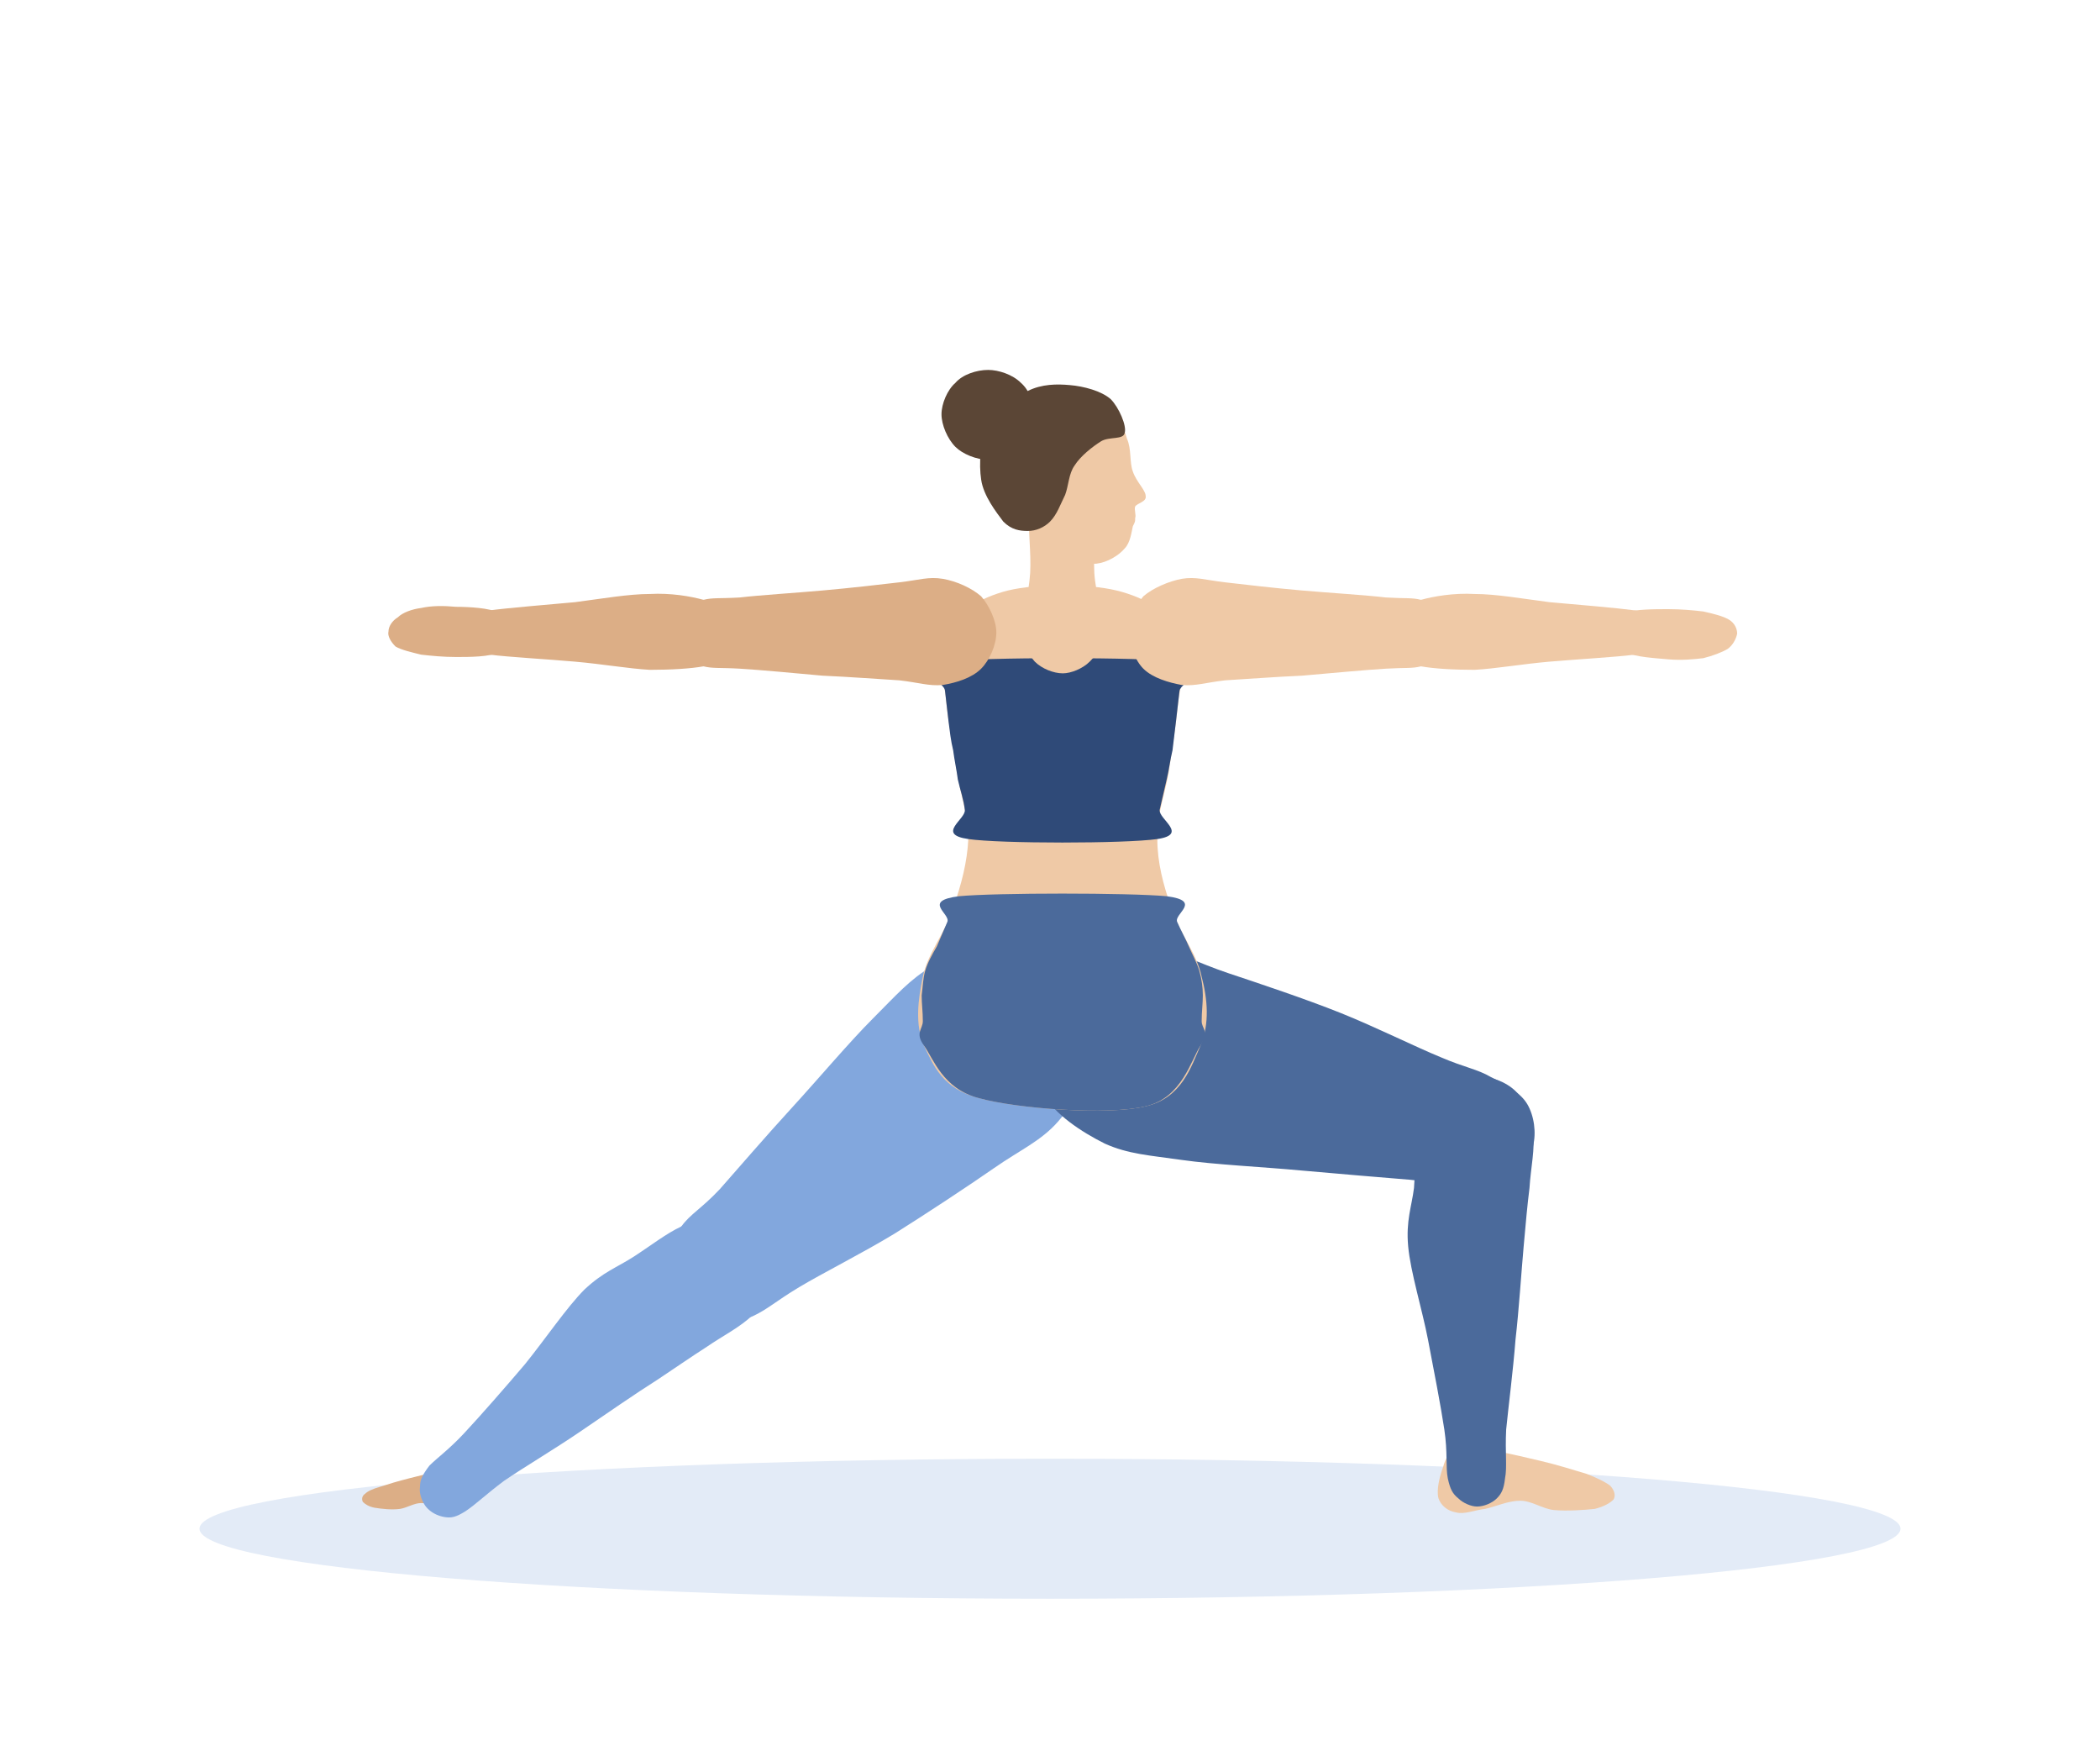
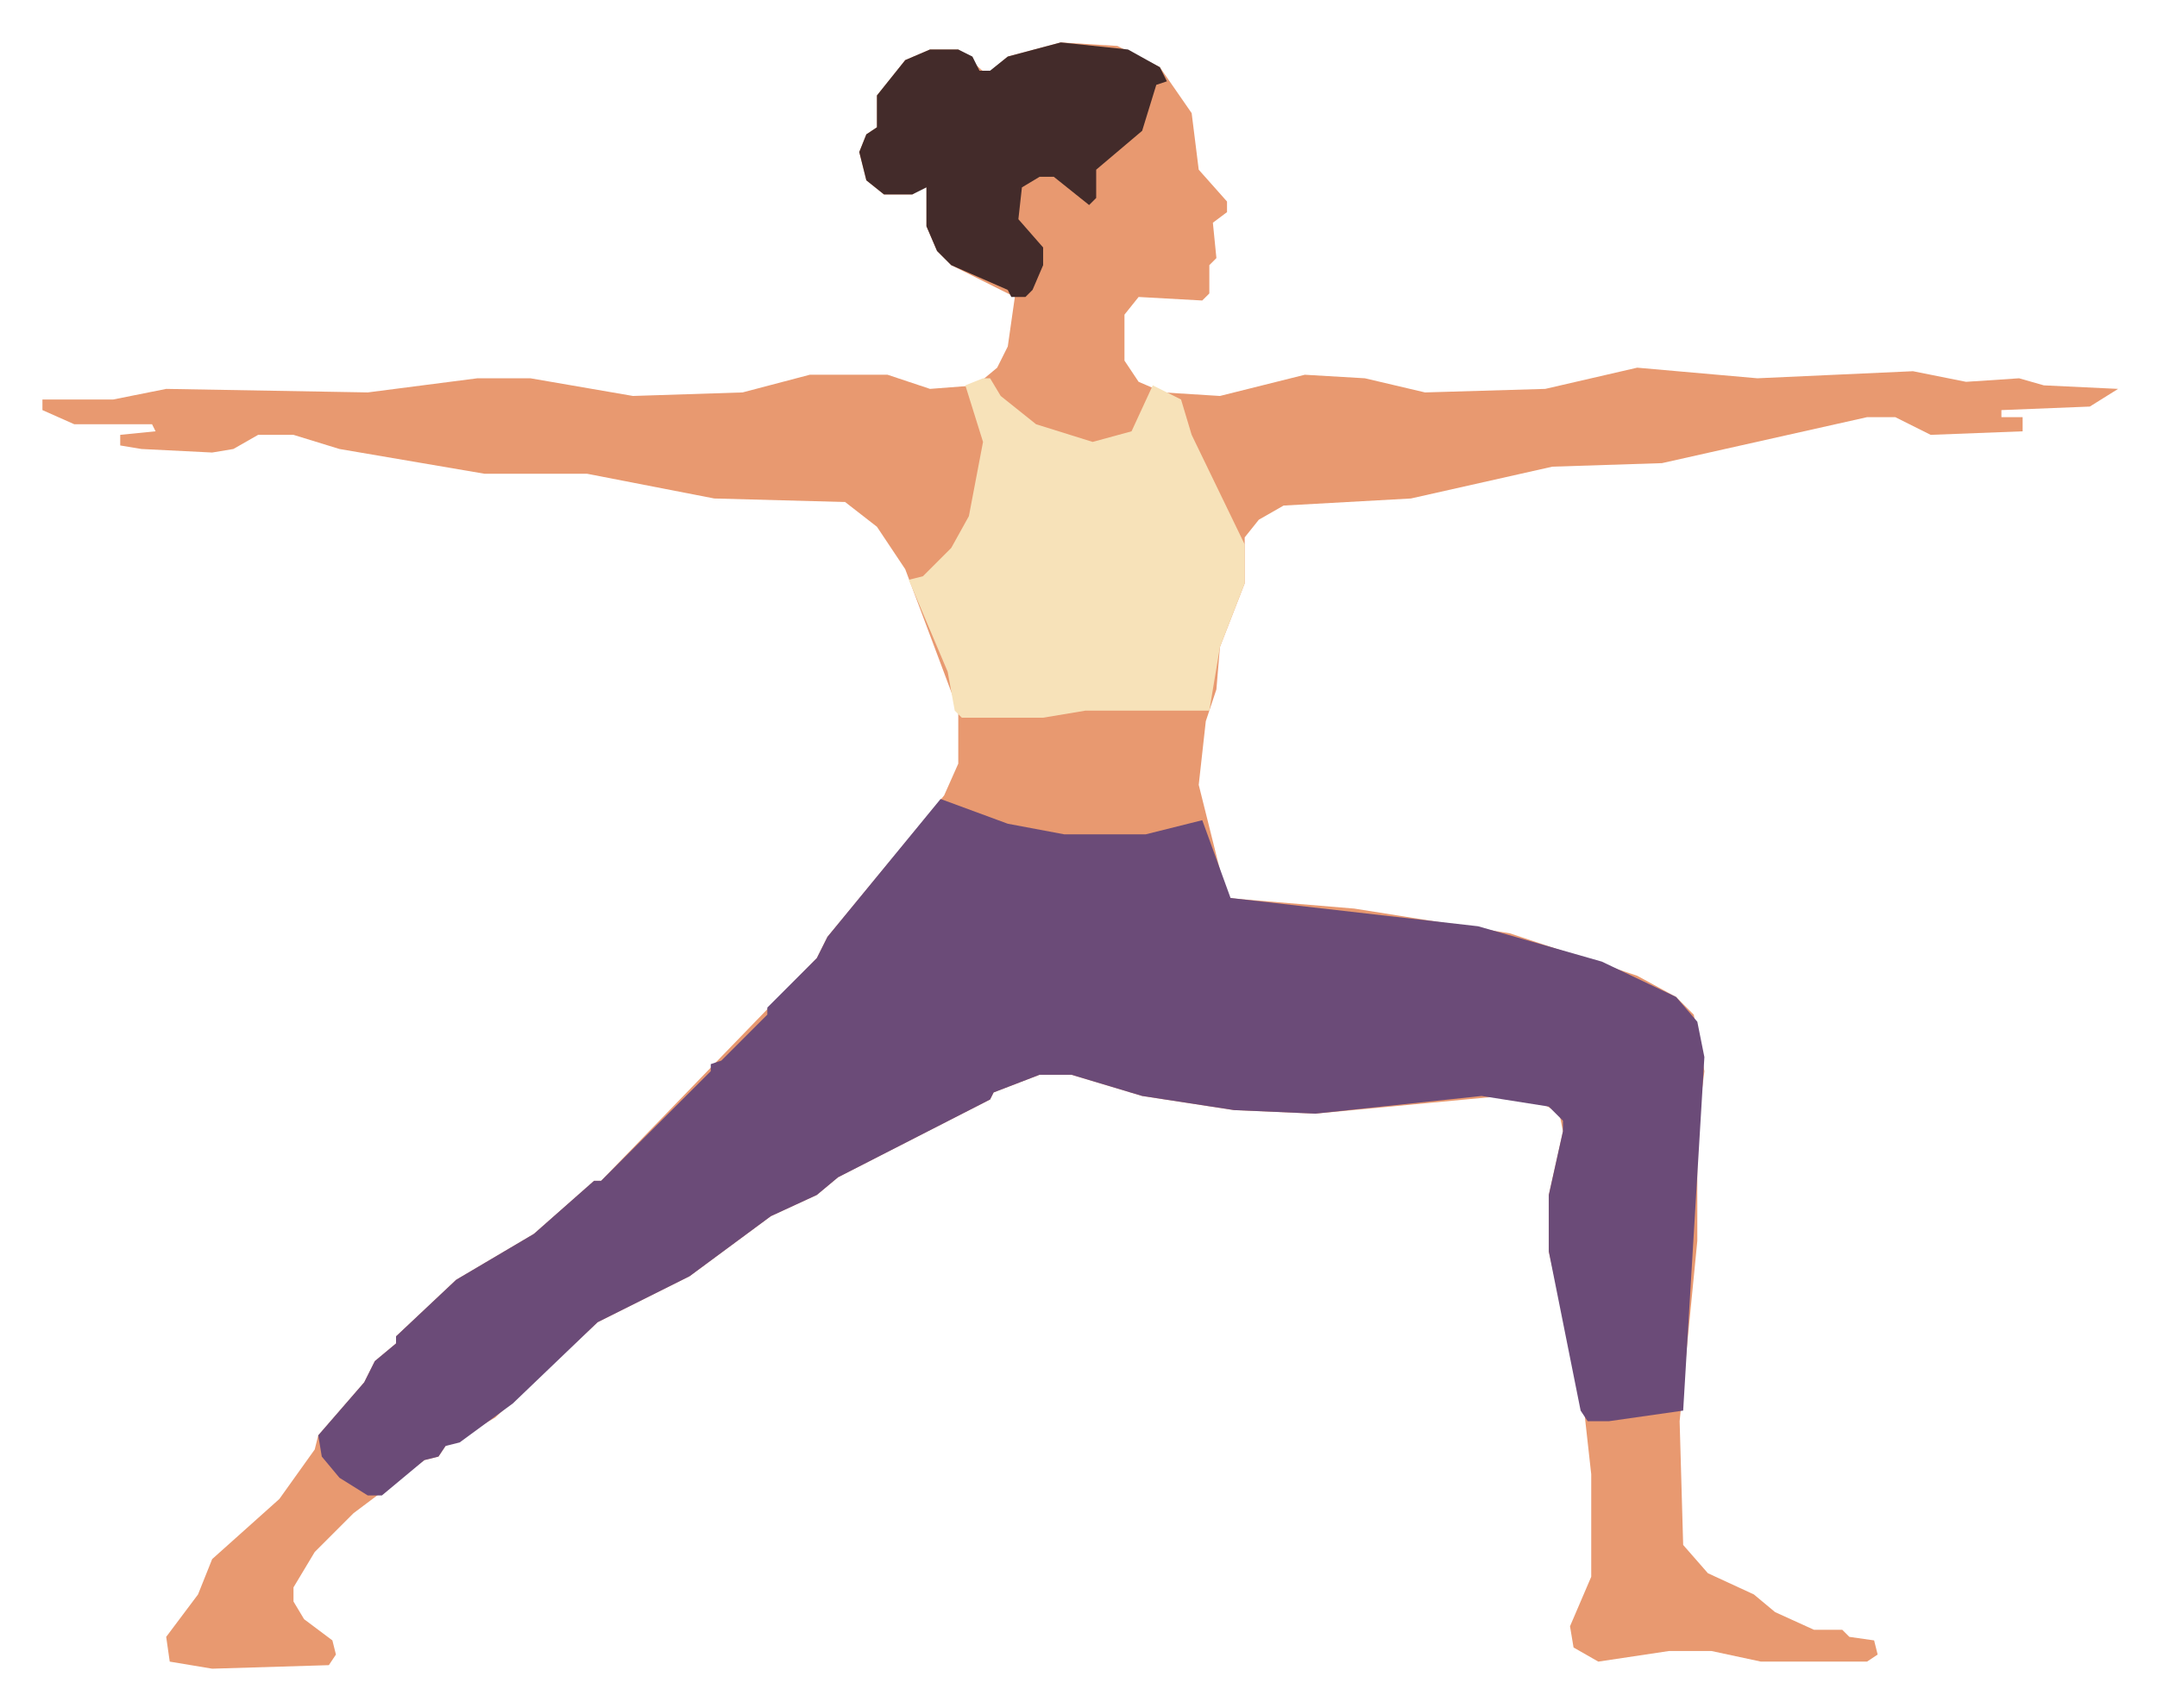
- <svg xmlns="http://www.w3.org/2000/svg" viewBox="0 0 180 150" width="180" height="150">
-   <ellipse cx="90" cy="131" rx="72.9" ry="6" fill="#e3ebf7" />
-   <path d="M39.4 126C38.9 125.8 38 126.1 37.3 126.2C36.5 126.3 35.8 126.5 35 126.7C34.2 126.9 33.2 127.2 32.6 127.4C31.9 127.6 31.5 127.8 31.3 128C31 128.2 31 128.5 31.1 128.7C31.3 128.9 31.6 129.1 32.1 129.2C32.7 129.3 33.6 129.4 34.3 129.3C34.9 129.2 35.5 128.8 36.1 128.8C36.7 128.8 37.4 129.1 38 129.2C38.5 129.3 39.1 129.5 39.5 129.4C40 129.4 40.4 129.1 40.5 128.7C40.6 128.3 40.4 127.5 40.3 127C40.1 126.6 39.9 126.1 39.4 126Z" fill="#dcae86" />
-   <path d="M90.7 96.1C89.2 97.8 87.5 98.5 85.2 100.1C82.9 101.7 79.4 104 76.7 105.7C73.9 107.4 70.5 109.1 68.5 110.3C66.5 111.5 65.8 112.2 64.5 112.8C63.2 113.3 61.9 113.9 60.8 113.8C59.6 113.6 58.3 112.9 57.6 112C56.9 111.2 56.5 109.7 56.6 108.6C56.7 107.4 57.5 106.2 58.4 105.1C59.2 104 60.1 103.6 61.7 101.9C63.2 100.2 65.7 97.3 67.9 94.9C70.1 92.5 72.8 89.3 74.8 87.3C76.8 85.3 78 83.9 79.9 82.8C81.9 81.8 84.5 81 86.5 81.2C88.5 81.4 90.8 82.7 92 84.2C93.2 85.7 94 88.2 93.8 90.2C93.6 92.2 92.1 94.5 90.7 96.1Z" fill="#82a7dd" />
-   <path d="M64.5 112.7C63.5 113.7 61.9 114.5 60.6 115.4C59.2 116.3 58.2 117 56.4 118.2C54.5 119.4 51.9 121.2 49.7 122.7C47.5 124.2 44.8 125.8 43.2 126.9C41.6 128.1 40.8 128.9 39.9 129.5C39.1 130 38.7 130.1 38.1 130C37.5 129.9 36.9 129.6 36.5 129.1C36.2 128.7 35.9 128 36 127.4C36 126.8 36.2 126.4 36.8 125.6C37.5 124.9 38.5 124.2 39.8 122.8C41.2 121.3 43.3 118.9 45 116.9C46.7 114.8 48.6 112 50.1 110.5C51.7 109 52.9 108.6 54.3 107.7C55.7 106.8 57.1 105.7 58.4 105.1C59.7 104.6 60.9 104.1 62.1 104.2C63.2 104.3 64.5 105 65.2 105.9C65.9 106.7 66.4 108.2 66.2 109.3C66.1 110.4 65.4 111.6 64.5 112.7Z" fill="#82a7dd" />
-   <path d="M125 124C125.8 123.8 127.3 124.2 128.5 124.4C129.6 124.6 130.8 124.9 132.1 125.2C133.4 125.5 135 126 136 126.3C137 126.7 137.6 127 138 127.3C138.4 127.7 138.5 128.2 138.3 128.5C138 128.8 137.5 129.1 136.7 129.3C135.8 129.4 134.3 129.5 133.2 129.4C132.2 129.3 131.3 128.6 130.3 128.6C129.3 128.6 128.2 129.1 127.3 129.3C126.4 129.4 125.5 129.8 124.8 129.6C124.1 129.5 123.5 129 123.3 128.4C123.1 127.7 123.4 126.5 123.7 125.7C123.9 125 124.2 124.3 125 124Z" fill="#efc9a6" />
-   <path d="M98.8 81.4C101 81.5 102.6 82.5 105.3 83.4C108 84.3 111.9 85.6 114.9 86.8C117.9 88 121.3 89.7 123.5 90.6C125.6 91.5 126.6 91.6 127.8 92.3C129 92.9 130.3 93.6 130.9 94.6C131.5 95.6 131.7 97.1 131.4 98.2C131.1 99.3 130.2 100.5 129.2 101.1C128.3 101.7 126.8 101.8 125.4 101.8C124 101.8 123.2 101.3 120.9 101.1C118.5 100.9 114.8 100.6 111.5 100.3C108.3 100 104.1 99.8 101.3 99.4C98.5 99 96.7 98.9 94.7 98C92.7 97 90.4 95.5 89.4 93.7C88.3 92 88 89.4 88.5 87.5C88.9 85.6 90.5 83.5 92.2 82.4C93.9 81.4 96.6 81.2 98.8 81.4Z" fill="#4b6a9b" />
-   <path d="M131.4 97C131.6 98.4 131.2 100.1 131.1 101.8C130.9 103.4 130.8 104.6 130.6 106.8C130.4 109 130.2 112.2 129.9 114.8C129.7 117.4 129.3 120.5 129.1 122.5C129 124.5 129.2 125.7 129 126.7C128.9 127.6 128.7 128 128.3 128.4C127.9 128.8 127.2 129.1 126.6 129.1C126.1 129.1 125.4 128.8 125 128.4C124.5 128 124.3 127.6 124.1 126.7C123.9 125.7 124.1 124.5 123.8 122.5C123.5 120.5 122.9 117.4 122.4 114.8C121.9 112.2 120.9 109 120.7 106.8C120.5 104.6 121 103.4 121.2 101.8C121.3 100.1 121.4 98.4 121.7 97C122.1 95.6 122.5 94.3 123.3 93.5C124.2 92.7 125.5 92.2 126.6 92.2C127.7 92.2 129.1 92.7 129.9 93.5C130.7 94.3 131.2 95.6 131.4 97Z" fill="#4b6a9b" />
-   <path d="M102.9 89.6C103.7 87.7 103.5 85.6 103 83.7C102.6 81.7 101 79.8 100.4 77.8C99.7 75.8 99.2 73.9 99.2 71.9C99.1 69.9 99.9 68 100.2 66C100.5 64 100.8 62.1 101 60.1C101.2 58.2 102.2 55.8 101.3 54.2C100.4 52.6 98.2 51.2 95.7 50.6C93.2 50 88.9 50 86.4 50.6C84 51.2 81.7 52.6 80.8 54.2C79.9 55.8 81 58.2 81.1 60.1C81.3 62.1 81.7 64 82 66C82.3 68 83 69.9 83 71.9C82.9 73.9 82.4 75.8 81.7 77.8C81.1 79.8 79.5 81.7 79.1 83.7C78.7 85.6 78.4 87.8 79.2 89.6C80 91.3 80.8 93.3 83.9 94.1C87.1 95 95 95.6 98.2 94.8C101.3 94.1 102.1 91.4 102.9 89.6Z" fill="#efc9a6" />
-   <path d="M102.9 89.6C103.7 88.3 103 88.2 103 87.5C103 86.7 103.1 86 103.1 85.3C103.1 84.6 103 83.9 102.8 83.2C102.6 82.5 102.2 81.8 101.9 81.1C101.6 80.4 101.2 79.7 100.9 79C100.6 78.3 103.1 77.2 100 76.8C96.8 76.5 85.3 76.5 82.2 76.8C79 77.2 81.5 78.3 81.2 79C80.9 79.7 80.6 80.4 80.3 81.1C79.9 81.8 79.5 82.5 79.3 83.2C79.1 83.9 79.1 84.6 79 85.3C79 86 79.1 86.7 79.1 87.5C79.1 88.2 78.4 88.5 79.2 89.6C80 90.7 80.8 93.3 83.9 94.1C87.1 95 95 95.6 98.2 94.8C101.3 94.1 102.1 90.8 102.9 89.6Z" fill="#4b6a9b" />
-   <path d="M99.2 71.9C101.9 71.5 99.3 70.2 99.4 69.4C99.6 68.5 99.8 67.7 100 66.8C100.2 66 100.3 65.1 100.5 64.3C100.6 63.5 100.7 62.6 100.8 61.8C100.9 60.9 101 60.1 101.1 59.2C101.2 58.4 104.6 57.1 101.2 56.7C97.8 56.3 84.3 56.3 80.9 56.7C77.6 57.1 81 58.4 81 59.2C81.1 60.1 81.2 60.9 81.3 61.8C81.4 62.6 81.5 63.5 81.7 64.3C81.8 65.1 82 66 82.1 66.8C82.3 67.7 82.6 68.5 82.7 69.4C82.8 70.2 80.2 71.5 83 71.9C85.7 72.3 96.4 72.3 99.2 71.9Z" fill="#2f4a78" />
-   <path d="M42.7 52.5C42 52.1 40.2 52 39.1 52C38 51.9 37 51.9 36.1 52.1C35.3 52.2 34.5 52.5 34.1 52.9C33.6 53.2 33.3 53.7 33.3 54.1C33.2 54.5 33.5 55 33.9 55.4C34.4 55.7 35.3 55.9 36.1 56.1C37 56.2 38 56.3 39.1 56.3C40.2 56.3 42 56.3 42.7 55.9C43.5 55.6 43.5 54.8 43.5 54.2C43.5 53.7 43.5 52.9 42.7 52.5Z" fill="#dcae86" />
-   <path d="M60.3 57.1C59.2 57.3 57.5 57.4 55.7 57.4C53.9 57.3 51.6 56.9 49.3 56.7C47.1 56.5 43.5 56.3 42 56.1C40.6 55.9 41 55.8 40.7 55.5C40.3 55.2 40.1 54.7 40.1 54.2C40.1 53.8 40.3 53.3 40.7 52.9C41 52.6 40.6 52.5 42 52.3C43.5 52.1 47.1 51.8 49.3 51.6C51.6 51.3 53.9 50.9 55.7 50.9C57.5 50.8 59.2 51.1 60.3 51.4C61.4 51.6 61.9 51.8 62.3 52.3C62.8 52.8 63.1 53.6 63.1 54.2C63.1 54.9 62.8 55.7 62.3 56.2C61.9 56.6 61.4 56.9 60.3 57.1Z" fill="#dcae86" />
-   <path d="M80.8 58.7C79.6 58.8 78.8 58.5 77.1 58.3C75.4 58.2 72.8 58 70.5 57.9C68.3 57.7 65.1 57.4 63.4 57.3C61.7 57.2 61.1 57.3 60.3 57.1C59.4 56.9 58.7 56.6 58.2 56.2C57.8 55.7 57.4 54.9 57.4 54.2C57.4 53.6 57.8 52.8 58.2 52.3C58.7 51.8 59.4 51.6 60.3 51.4C61.1 51.2 61.7 51.3 63.4 51.2C65.1 51 68.3 50.8 70.5 50.6C72.8 50.4 75.4 50.1 77.1 49.9C78.8 49.7 79.6 49.4 80.8 49.6C82 49.8 83.3 50.4 84.1 51.1C84.8 51.9 85.4 53.2 85.4 54.2C85.4 55.3 84.8 56.6 84.1 57.3C83.3 58.1 82 58.5 80.8 58.7Z" fill="#dcae86" />
-   <path d="M139.4 55.9C140.1 56.3 141.9 56.4 143 56.5C144.1 56.6 145.2 56.5 146 56.4C146.8 56.2 147.6 55.9 148.1 55.6C148.5 55.3 148.8 54.8 148.9 54.3C148.9 53.9 148.7 53.4 148.2 53.1C147.7 52.8 146.9 52.6 146 52.4C145.2 52.3 144.1 52.2 143 52.2C141.9 52.2 140.1 52.2 139.4 52.5C138.7 52.9 138.6 53.7 138.6 54.2C138.6 54.8 138.7 55.6 139.4 55.9Z" fill="#efc9a6" />
-   <path d="M121.8 57.1C122.9 57.3 124.6 57.4 126.4 57.4C128.2 57.3 130.5 56.9 132.8 56.7C135.1 56.5 138.6 56.3 140.1 56.1C141.5 55.9 141.1 55.8 141.5 55.5C141.8 55.2 142 54.7 142 54.2C142 53.8 141.8 53.3 141.5 52.9C141.1 52.6 141.5 52.5 140.1 52.3C138.6 52.1 135.1 51.8 132.8 51.6C130.5 51.3 128.2 50.9 126.4 50.9C124.6 50.8 122.9 51.1 121.8 51.4C120.7 51.6 120.3 51.8 119.8 52.3C119.3 52.8 119 53.6 119 54.2C119 54.9 119.3 55.7 119.8 56.2C120.3 56.6 120.7 56.9 121.8 57.1Z" fill="#efc9a6" />
-   <path d="M101.3 58.7C102.5 58.8 103.3 58.5 105 58.3C106.7 58.2 109.3 58 111.6 57.9C113.9 57.7 117.1 57.4 118.8 57.3C120.5 57.2 121 57.3 121.8 57.1C122.7 56.9 123.4 56.6 123.9 56.2C124.4 55.7 124.7 54.9 124.7 54.2C124.7 53.6 124.4 52.8 123.9 52.3C123.4 51.8 122.7 51.6 121.8 51.4C121 51.2 120.5 51.3 118.8 51.2C117.1 51 113.9 50.8 111.6 50.6C109.3 50.4 106.7 50.1 105 49.9C103.3 49.7 102.5 49.4 101.3 49.6C100.2 49.8 98.8 50.4 98 51.1C97.3 51.9 96.8 53.2 96.8 54.2C96.8 55.3 97.3 56.6 98 57.3C98.8 58.1 100.2 58.5 101.3 58.7Z" fill="#efc9a6" />
-   <path d="M87.6 54.2C87.6 53 88.2 50.8 88.3 49.1C88.4 47.4 88.1 45.2 88.2 44C88.3 42.8 88.6 42.4 89.1 41.9C89.6 41.4 90.4 41.1 91.1 41.1C91.7 41.1 92.5 41.4 93 41.9C93.5 42.4 93.8 42.8 93.9 44C94 45.2 93.7 47.4 93.8 49.1C93.9 50.8 94.6 53 94.5 54.2C94.4 55.5 94 56.1 93.4 56.7C92.8 57.3 91.8 57.7 91.1 57.7C90.3 57.7 89.3 57.3 88.7 56.7C88.2 56.1 87.7 55.5 87.6 54.2Z" fill="#efc9a6" />
-   <path d="M88.7 35.5C88.7 34.6 88.2 33.4 87.5 32.8C86.8 32.1 85.6 31.7 84.7 31.7C83.7 31.7 82.5 32.1 81.9 32.8C81.2 33.4 80.7 34.6 80.7 35.5C80.7 36.4 81.2 37.6 81.9 38.3C82.5 38.9 83.7 39.4 84.7 39.4C85.6 39.4 86.8 38.9 87.5 38.3C88.2 37.6 88.7 36.4 88.7 35.5Z" fill="#5b4636" />
-   <path d="M91.1 33.7C92.6 33.5 94 34.1 94.9 34.7C95.9 35.4 96.3 36.6 96.6 37.6C97 38.5 96.8 39.6 97.1 40.4C97.4 41.3 98.2 42 98.2 42.5C98.3 43 97.5 43.1 97.3 43.4C97.2 43.7 97.4 44.1 97.3 44.4C97.3 44.7 97.3 44.7 97.1 45.1C97 45.5 96.9 46.5 96.4 47C95.9 47.6 94.9 48.2 94 48.3C93.2 48.4 92.1 47.8 91.3 47.4C90.5 46.9 90.3 46.1 89.5 45.6C88.6 45.1 86.9 45.2 86 44.4C85.2 43.7 84.5 42.4 84.5 41C84.4 39.6 84.7 37.4 85.8 36.2C86.9 35 89.5 34 91.1 33.7Z" fill="#efc9a6" />
-   <path d="M96.4 37.1C96.3 37.7 95.1 37.4 94.4 37.8C93.6 38.3 92.6 39.1 92.1 39.9C91.6 40.6 91.6 41.6 91.3 42.4C90.9 43.2 90.6 44.1 90 44.7C89.5 45.2 88.8 45.5 88.1 45.5C87.4 45.5 86.7 45.4 86 44.7C85.4 43.9 84.3 42.5 84.1 41.1C83.9 39.8 84 37.7 84.7 36.4C85.3 35.2 86.9 34.1 88.1 33.5C89.3 32.9 90.6 32.9 91.7 33C92.9 33.1 94.4 33.5 95.2 34.2C95.9 34.9 96.6 36.5 96.4 37.1Z" fill="#5b4636" />
+ <svg xmlns="http://www.w3.org/2000/svg" viewBox="79 12 610 483" width="610" height="483" role="img" aria-labelledby="title desc">
+   <path d="M 379 24 L 395 25 L 407 31 L 416 44 L 418 60 L 426 69 L 426 72 L 422 75 L 423 85 L 421 87 L 421 95 L 419 97 L 401 96 L 397 101 L 397 114 L 401 120 L 408 123 L 424 124 L 448 118 L 465 119 L 482 123 L 516 122 L 542 116 L 576 119 L 620 117 L 635 120 L 650 119 L 657 121 L 678 122 L 670 127 L 645 128 L 645 130 L 651 130 L 651 134 L 625 135 L 615 130 L 607 130 L 549 143 L 518 144 L 478 153 L 442 155 L 435 159 L 431 164 L 431 177 L 424 195 L 423 207 L 420 216 L 418 234 L 426 266 L 462 269 L 506 276 L 542 288 L 553 294 L 558 299 L 561 315 L 559 331 L 559 363 L 554 414 L 555 449 L 562 457 L 575 463 L 581 468 L 592 473 L 600 473 L 602 475 L 609 476 L 610 480 L 607 482 L 577 482 L 563 479 L 551 479 L 531 482 L 524 478 L 523 472 L 529 458 L 529 429 L 527 411 L 517 366 L 517 350 L 521 332 L 520 327 L 515 324 L 504 322 L 451 327 L 428 326 L 402 322 L 382 316 L 373 316 L 360 321 L 359 323 L 316 345 L 310 350 L 297 356 L 274 373 L 248 386 L 219 413 L 205 421 L 203 424 L 199 425 L 179 440 L 168 451 L 162 461 L 162 465 L 165 470 L 173 476 L 174 480 L 172 483 L 139 484 L 127 482 L 126 475 L 135 463 L 139 453 L 158 436 L 168 422 L 169 418 L 182 403 L 185 397 L 191 392 L 191 390 L 208 374 L 230 361 L 247 346 L 249 346 L 310 283 L 313 277 L 346 237 L 350 228 L 350 213 L 335 173 L 327 161 L 318 154 L 281 153 L 245 146 L 216 146 L 175 139 L 162 135 L 152 135 L 145 139 L 139 140 L 119 139 L 113 138 L 113 135 L 123 134 L 122 132 L 100 132 L 91 128 L 91 125 L 111 125 L 126 122 L 183 123 L 214 119 L 229 119 L 258 124 L 289 123 L 308 118 L 330 118 L 342 122 L 355 121 L 361 116 L 364 110 L 366 96 L 348 87 L 344 83 L 341 76 L 341 64 L 337 67 L 329 67 L 324 63 L 322 55 L 324 50 L 327 48 L 327 39 L 335 29 L 342 26 L 350 26 L 358 33 L 364 28 Z" fill="#e89970" fill-rule="evenodd" />
+   <path d="M 357 119 L 359 119 L 362 124 L 372 132 L 388 137 L 399 134 L 405 121 L 413 125 L 416 135 L 431 166 L 431 177 L 424 195 L 421 213 L 386 213 L 374 215 L 351 215 L 349 213 L 347 202 L 336 176 L 340 175 L 348 167 L 353 158 L 357 137 L 352 121 Z" fill="#f7e2b9" fill-rule="evenodd" />
+   <path d="M 345 238 L 364 245 L 380 248 L 403 248 L 419 244 L 427 266 L 497 274 L 532 284 L 553 294 L 559 301 L 561 311 L 555 411 L 534 414 L 528 414 L 526 411 L 517 366 L 517 350 L 521 332 L 521 329 L 517 325 L 498 322 L 451 327 L 428 326 L 402 322 L 382 316 L 373 316 L 360 321 L 359 323 L 316 345 L 310 350 L 297 356 L 274 373 L 248 386 L 224 409 L 209 420 L 205 421 L 203 424 L 199 425 L 187 435 L 183 435 L 175 430 L 170 424 L 169 418 L 182 403 L 185 397 L 191 392 L 191 390 L 208 374 L 230 361 L 247 346 L 249 346 L 280 315 L 280 313 L 283 312 L 296 299 L 296 297 L 310 283 L 313 277 Z" fill="#6b4b78" fill-rule="evenodd" />
+   <path d="M 379 24 L 398 26 L 407 31 L 409 35 L 406 36 L 402 49 L 389 60 L 389 68 L 387 70 L 377 62 L 373 62 L 368 65 L 367 74 L 374 82 L 374 87 L 371 94 L 369 96 L 365 96 L 364 94 L 348 87 L 344 83 L 341 76 L 341 65 L 337 67 L 329 67 L 324 63 L 322 55 L 324 50 L 327 48 L 327 39 L 335 29 L 342 26 L 350 26 L 354 28 L 356 32 L 359 32 L 364 28 Z" fill="#432b2a" fill-rule="evenodd" />
</svg>
